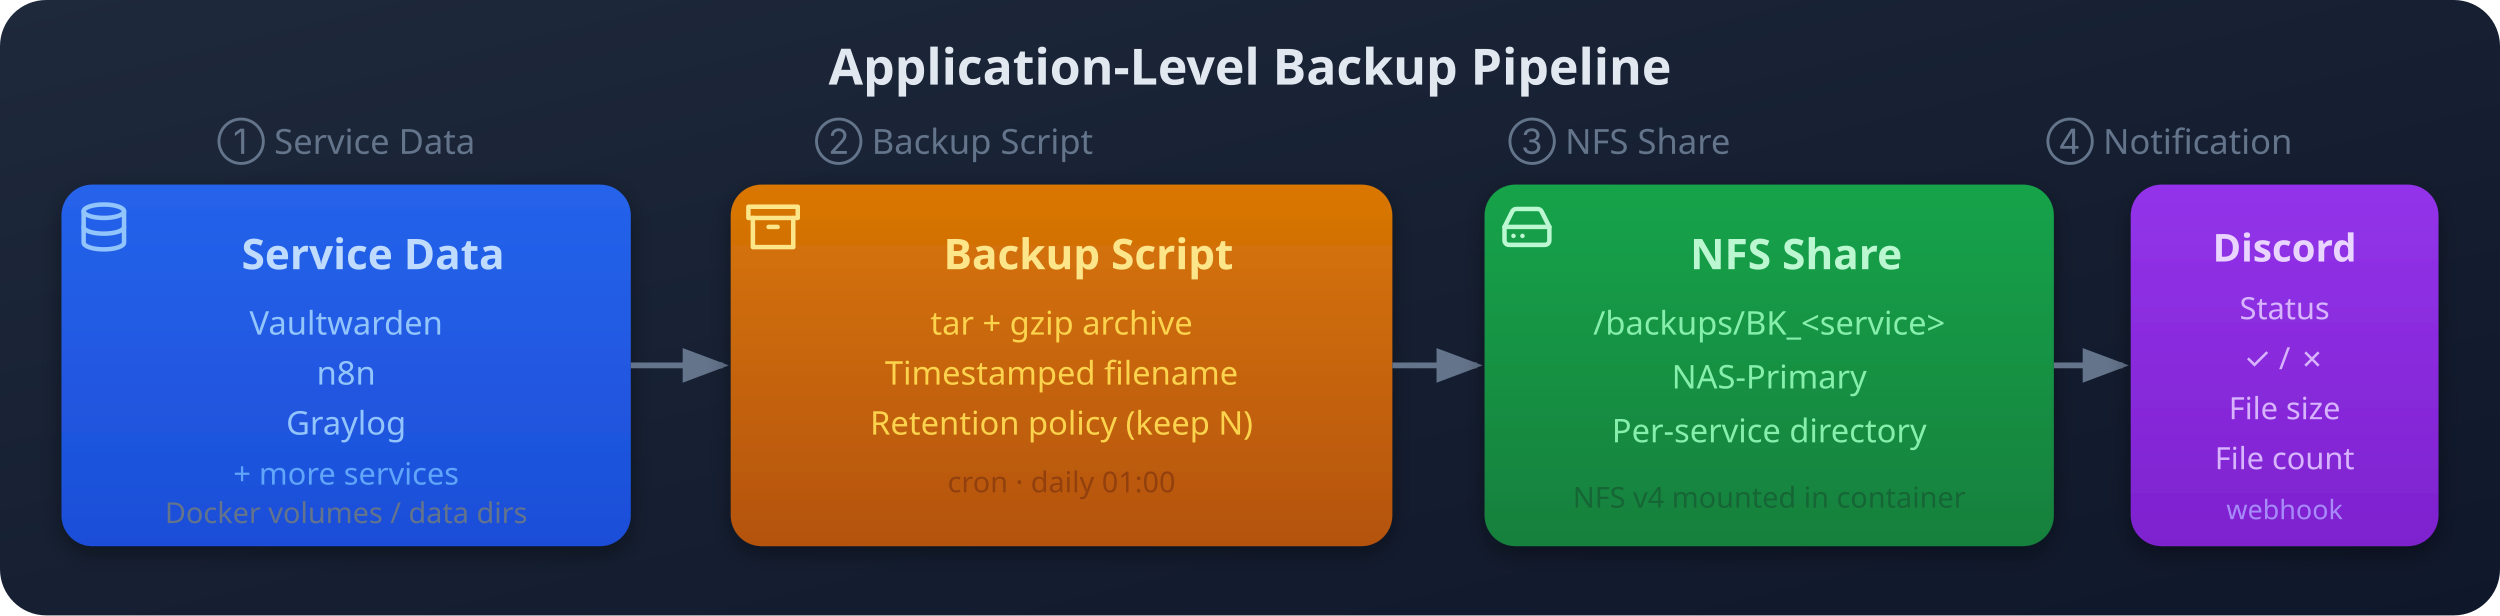
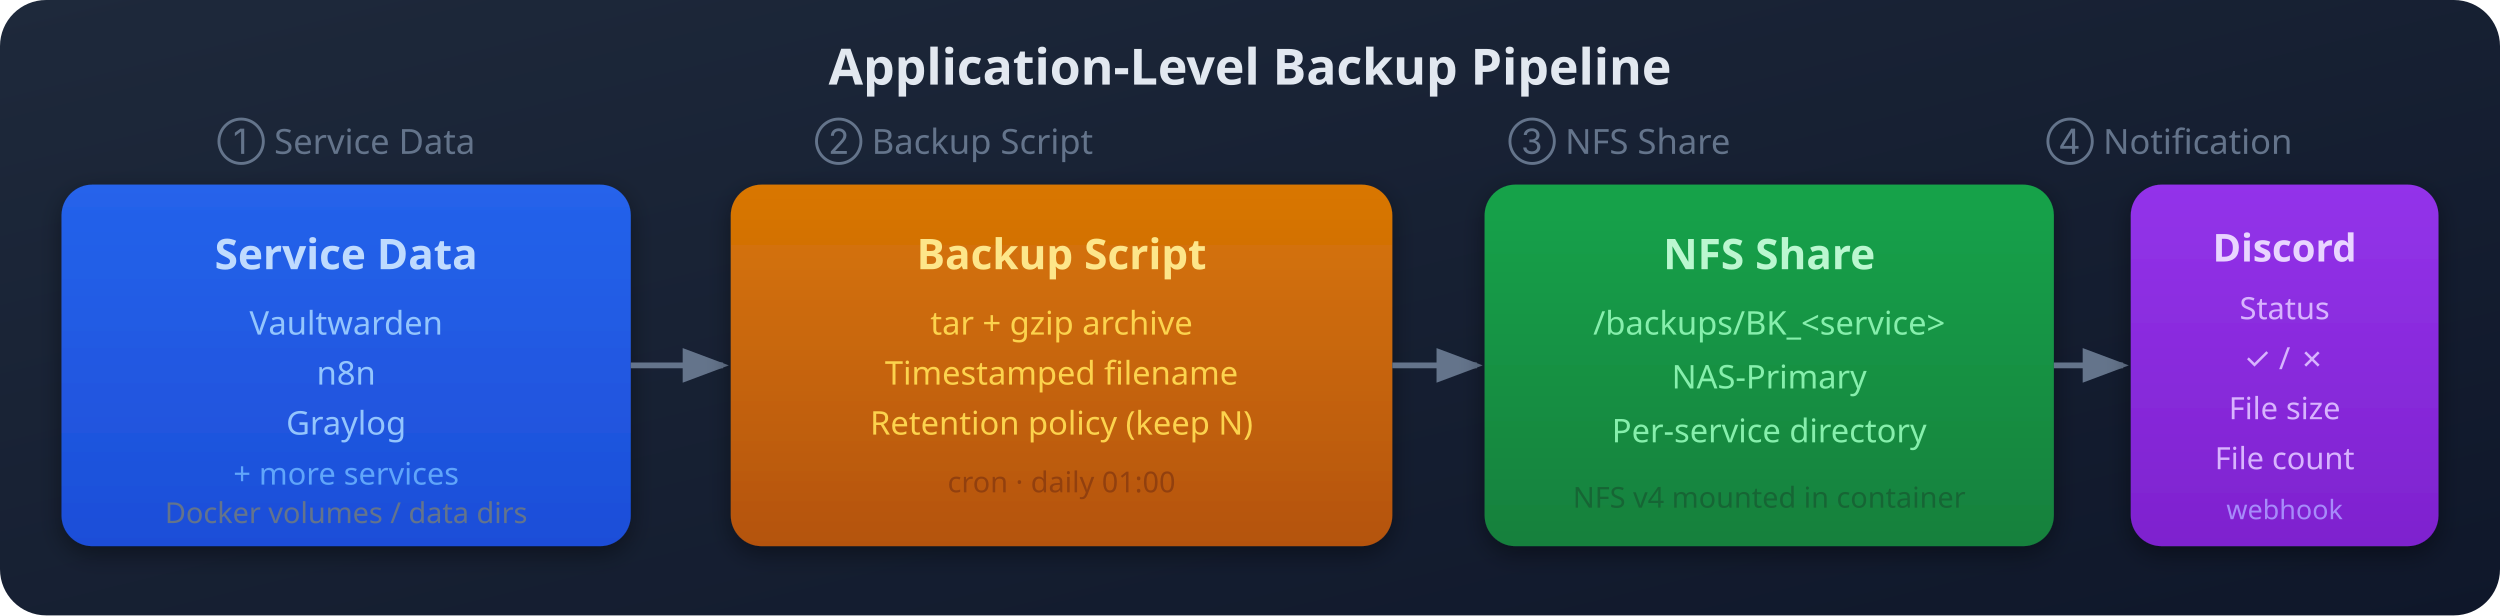
<svg xmlns="http://www.w3.org/2000/svg" viewBox="0 0 650 160" width="650" height="160">
  <defs>
    <linearGradient id="bgGrad" x1="0%" y1="0%" x2="100%" y2="100%">
      <stop offset="0%" style="stop-color:#1e293b;stop-opacity:1" />
      <stop offset="100%" style="stop-color:#0f172a;stop-opacity:1" />
    </linearGradient>
    <linearGradient id="blueGrad" x1="0%" y1="0%" x2="0%" y2="100%">
      <stop offset="0%" style="stop-color:#2563eb;stop-opacity:1" />
      <stop offset="100%" style="stop-color:#1d4ed8;stop-opacity:1" />
    </linearGradient>
    <linearGradient id="amberGrad" x1="0%" y1="0%" x2="0%" y2="100%">
      <stop offset="0%" style="stop-color:#d97706;stop-opacity:1" />
      <stop offset="100%" style="stop-color:#b45309;stop-opacity:1" />
    </linearGradient>
    <linearGradient id="greenGrad" x1="0%" y1="0%" x2="0%" y2="100%">
      <stop offset="0%" style="stop-color:#16a34a;stop-opacity:1" />
      <stop offset="100%" style="stop-color:#15803d;stop-opacity:1" />
    </linearGradient>
    <linearGradient id="purpleGrad" x1="0%" y1="0%" x2="0%" y2="100%">
      <stop offset="0%" style="stop-color:#9333ea;stop-opacity:1" />
      <stop offset="100%" style="stop-color:#7e22ce;stop-opacity:1" />
    </linearGradient>
    <filter id="shadow" x="-10%" y="-10%" width="120%" height="120%">
      <feDropShadow dx="0" dy="2" stdDeviation="3" flood-color="#000000" flood-opacity="0.4" />
    </filter>
    <marker id="arrowGray" markerWidth="8" markerHeight="6" refX="7" refY="3" orient="auto">
      <polygon points="0 0, 8 3, 0 6" fill="#64748b" />
    </marker>
-     <symbol id="icon-database" viewBox="0 0 24 24" fill="none" stroke="currentColor" stroke-width="2" stroke-linecap="round" stroke-linejoin="round">
-       <ellipse cx="12" cy="5" rx="9" ry="3" />
-       <path d="M21 12c0 1.66-4 3-9 3s-9-1.34-9-3" />
-       <path d="M3 5v14c0 1.66 4 3 9 3s9-1.34 9-3V5" />
-     </symbol>
-     <symbol id="icon-archive" viewBox="0 0 24 24" fill="none" stroke="currentColor" stroke-width="2" stroke-linecap="round" stroke-linejoin="round">
-       <polyline points="21 8 21 21 3 21 3 8" />
-       <rect x="1" y="3" width="22" height="5" />
-       <line x1="10" y1="12" x2="14" y2="12" />
-     </symbol>
-     <symbol id="icon-hard-drive" viewBox="0 0 24 24" fill="none" stroke="currentColor" stroke-width="2" stroke-linecap="round" stroke-linejoin="round">
-       <line x1="22" y1="12" x2="2" y2="12" />
-       <path d="M5.45 5.11L2 12v6a2 2 0 002 2h16a2 2 0 002-2v-6l-3.45-6.89A2 2 0 0016.76 4H7.24a2 2 0 00-1.79 1.11z" />
-       <line x1="6" y1="16" x2="6.01" y2="16" />
-       <line x1="10" y1="16" x2="10.01" y2="16" />
-     </symbol>
  </defs>
  <rect width="650" height="160" fill="url(#bgGrad)" rx="12" />
  <text x="325" y="22" font-family="'Segoe UI', system-ui, -apple-system, sans-serif" font-size="13" font-weight="600" fill="#e2e8f0" text-anchor="middle">Application-Level Backup Pipeline</text>
  <text x="90" y="40" font-family="'Segoe UI', system-ui, -apple-system, sans-serif" font-size="9" fill="#64748b" text-anchor="middle">① Service Data</text>
  <text x="248" y="40" font-family="'Segoe UI', system-ui, -apple-system, sans-serif" font-size="9" fill="#64748b" text-anchor="middle">② Backup Script</text>
  <text x="421" y="40" font-family="'Segoe UI', system-ui, -apple-system, sans-serif" font-size="9" fill="#64748b" text-anchor="middle">③ NFS Share</text>
  <text x="564" y="40" font-family="'Segoe UI', system-ui, -apple-system, sans-serif" font-size="9" fill="#64748b" text-anchor="middle">④ Notification</text>
  <rect x="16" y="48" width="148" height="94" rx="8" fill="url(#blueGrad)" filter="url(#shadow)" />
-   <use href="#icon-database" x="20" y="52" width="14" height="14" color="#93c5fd" />
-   <text x="97" y="70" font-family="'Segoe UI', system-ui, -apple-system, sans-serif" font-size="11" font-weight="600" fill="#bfdbfe" text-anchor="middle">Service Data</text>
+   <text x="90" y="70" font-family="'Segoe UI', system-ui, -apple-system, sans-serif" font-size="11" font-weight="600" fill="#bfdbfe" text-anchor="middle">Service Data</text>
  <text x="90" y="87" font-family="'Segoe UI', system-ui, -apple-system, sans-serif" font-size="8.5" fill="#93c5fd" text-anchor="middle">Vaultwarden</text>
  <text x="90" y="100" font-family="'Segoe UI', system-ui, -apple-system, sans-serif" font-size="8.5" fill="#93c5fd" text-anchor="middle">n8n</text>
  <text x="90" y="113" font-family="'Segoe UI', system-ui, -apple-system, sans-serif" font-size="8.5" fill="#93c5fd" text-anchor="middle">Graylog</text>
  <text x="90" y="126" font-family="'Segoe UI', system-ui, -apple-system, sans-serif" font-size="8" fill="#60a5fa" text-anchor="middle">+ more services</text>
  <text x="90" y="136" font-family="'Segoe UI', system-ui, -apple-system, sans-serif" font-size="7.5" fill="#64748b" text-anchor="middle">Docker volumes / data dirs</text>
  <line x1="164" y1="95" x2="188" y2="95" stroke="#64748b" stroke-width="1.5" marker-end="url(#arrowGray)" />
  <rect x="190" y="48" width="172" height="94" rx="8" fill="url(#amberGrad)" filter="url(#shadow)" />
-   <use href="#icon-archive" x="194" y="52" width="14" height="14" color="#fde68a" />
-   <text x="283" y="70" font-family="'Segoe UI', system-ui, -apple-system, sans-serif" font-size="11" font-weight="600" fill="#fde68a" text-anchor="middle">Backup Script</text>
+   <text x="276" y="70" font-family="'Segoe UI', system-ui, -apple-system, sans-serif" font-size="11" font-weight="600" fill="#fde68a" text-anchor="middle">Backup Script</text>
  <text x="276" y="87" font-family="'Segoe UI', system-ui, -apple-system, sans-serif" font-size="8.5" fill="#fcd34d" text-anchor="middle">tar + gzip archive</text>
  <text x="276" y="100" font-family="'Segoe UI', system-ui, -apple-system, sans-serif" font-size="8.5" fill="#fcd34d" text-anchor="middle">Timestamped filename</text>
  <text x="276" y="113" font-family="'Segoe UI', system-ui, -apple-system, sans-serif" font-size="8.5" fill="#fcd34d" text-anchor="middle">Retention policy (keep N)</text>
  <text x="276" y="128" font-family="'Segoe UI', system-ui, -apple-system, sans-serif" font-size="7.5" fill="#92400e" text-anchor="middle">cron · daily 01:00</text>
  <line x1="362" y1="95" x2="384" y2="95" stroke="#64748b" stroke-width="1.5" marker-end="url(#arrowGray)" />
  <rect x="386" y="48" width="148" height="94" rx="8" fill="url(#greenGrad)" filter="url(#shadow)" />
-   <use href="#icon-hard-drive" x="390" y="52" width="14" height="14" color="#bbf7d0" />
-   <text x="467" y="70" font-family="'Segoe UI', system-ui, -apple-system, sans-serif" font-size="11" font-weight="600" fill="#bbf7d0" text-anchor="middle">NFS Share</text>
+   <text x="460" y="70" font-family="'Segoe UI', system-ui, -apple-system, sans-serif" font-size="11" font-weight="600" fill="#bbf7d0" text-anchor="middle">NFS Share</text>
  <text x="460" y="87" font-family="'Segoe UI', system-ui, -apple-system, sans-serif" font-size="8.5" fill="#86efac" text-anchor="middle">/backups/BK_&lt;service&gt;</text>
  <text x="460" y="101" font-family="'Segoe UI', system-ui, -apple-system, sans-serif" font-size="8.5" fill="#86efac" text-anchor="middle">NAS-Primary</text>
  <text x="460" y="115" font-family="'Segoe UI', system-ui, -apple-system, sans-serif" font-size="8.5" fill="#86efac" text-anchor="middle">Per-service directory</text>
  <text x="460" y="132" font-family="'Segoe UI', system-ui, -apple-system, sans-serif" font-size="7.5" fill="#166534" text-anchor="middle">NFS v4 mounted in container</text>
  <line x1="534" y1="95" x2="552" y2="95" stroke="#64748b" stroke-width="1.5" marker-end="url(#arrowGray)" />
  <rect x="554" y="48" width="80" height="94" rx="8" fill="url(#purpleGrad)" filter="url(#shadow)" />
  <text x="594" y="68" font-family="'Segoe UI', system-ui, -apple-system, sans-serif" font-size="10" font-weight="600" fill="#e9d5ff" text-anchor="middle">Discord</text>
  <text x="594" y="83" font-family="'Segoe UI', system-ui, -apple-system, sans-serif" font-size="8" fill="#d8b4fe" text-anchor="middle">Status</text>
  <text x="594" y="96" font-family="'Segoe UI', system-ui, -apple-system, sans-serif" font-size="8" fill="#d8b4fe" text-anchor="middle">✓ / ✗</text>
  <text x="594" y="109" font-family="'Segoe UI', system-ui, -apple-system, sans-serif" font-size="8" fill="#d8b4fe" text-anchor="middle">File size</text>
  <text x="594" y="122" font-family="'Segoe UI', system-ui, -apple-system, sans-serif" font-size="8" fill="#d8b4fe" text-anchor="middle">File count</text>
  <text x="594" y="135" font-family="'Segoe UI', system-ui, -apple-system, sans-serif" font-size="7" fill="#a78bfa" text-anchor="middle">webhook</text>
</svg>
